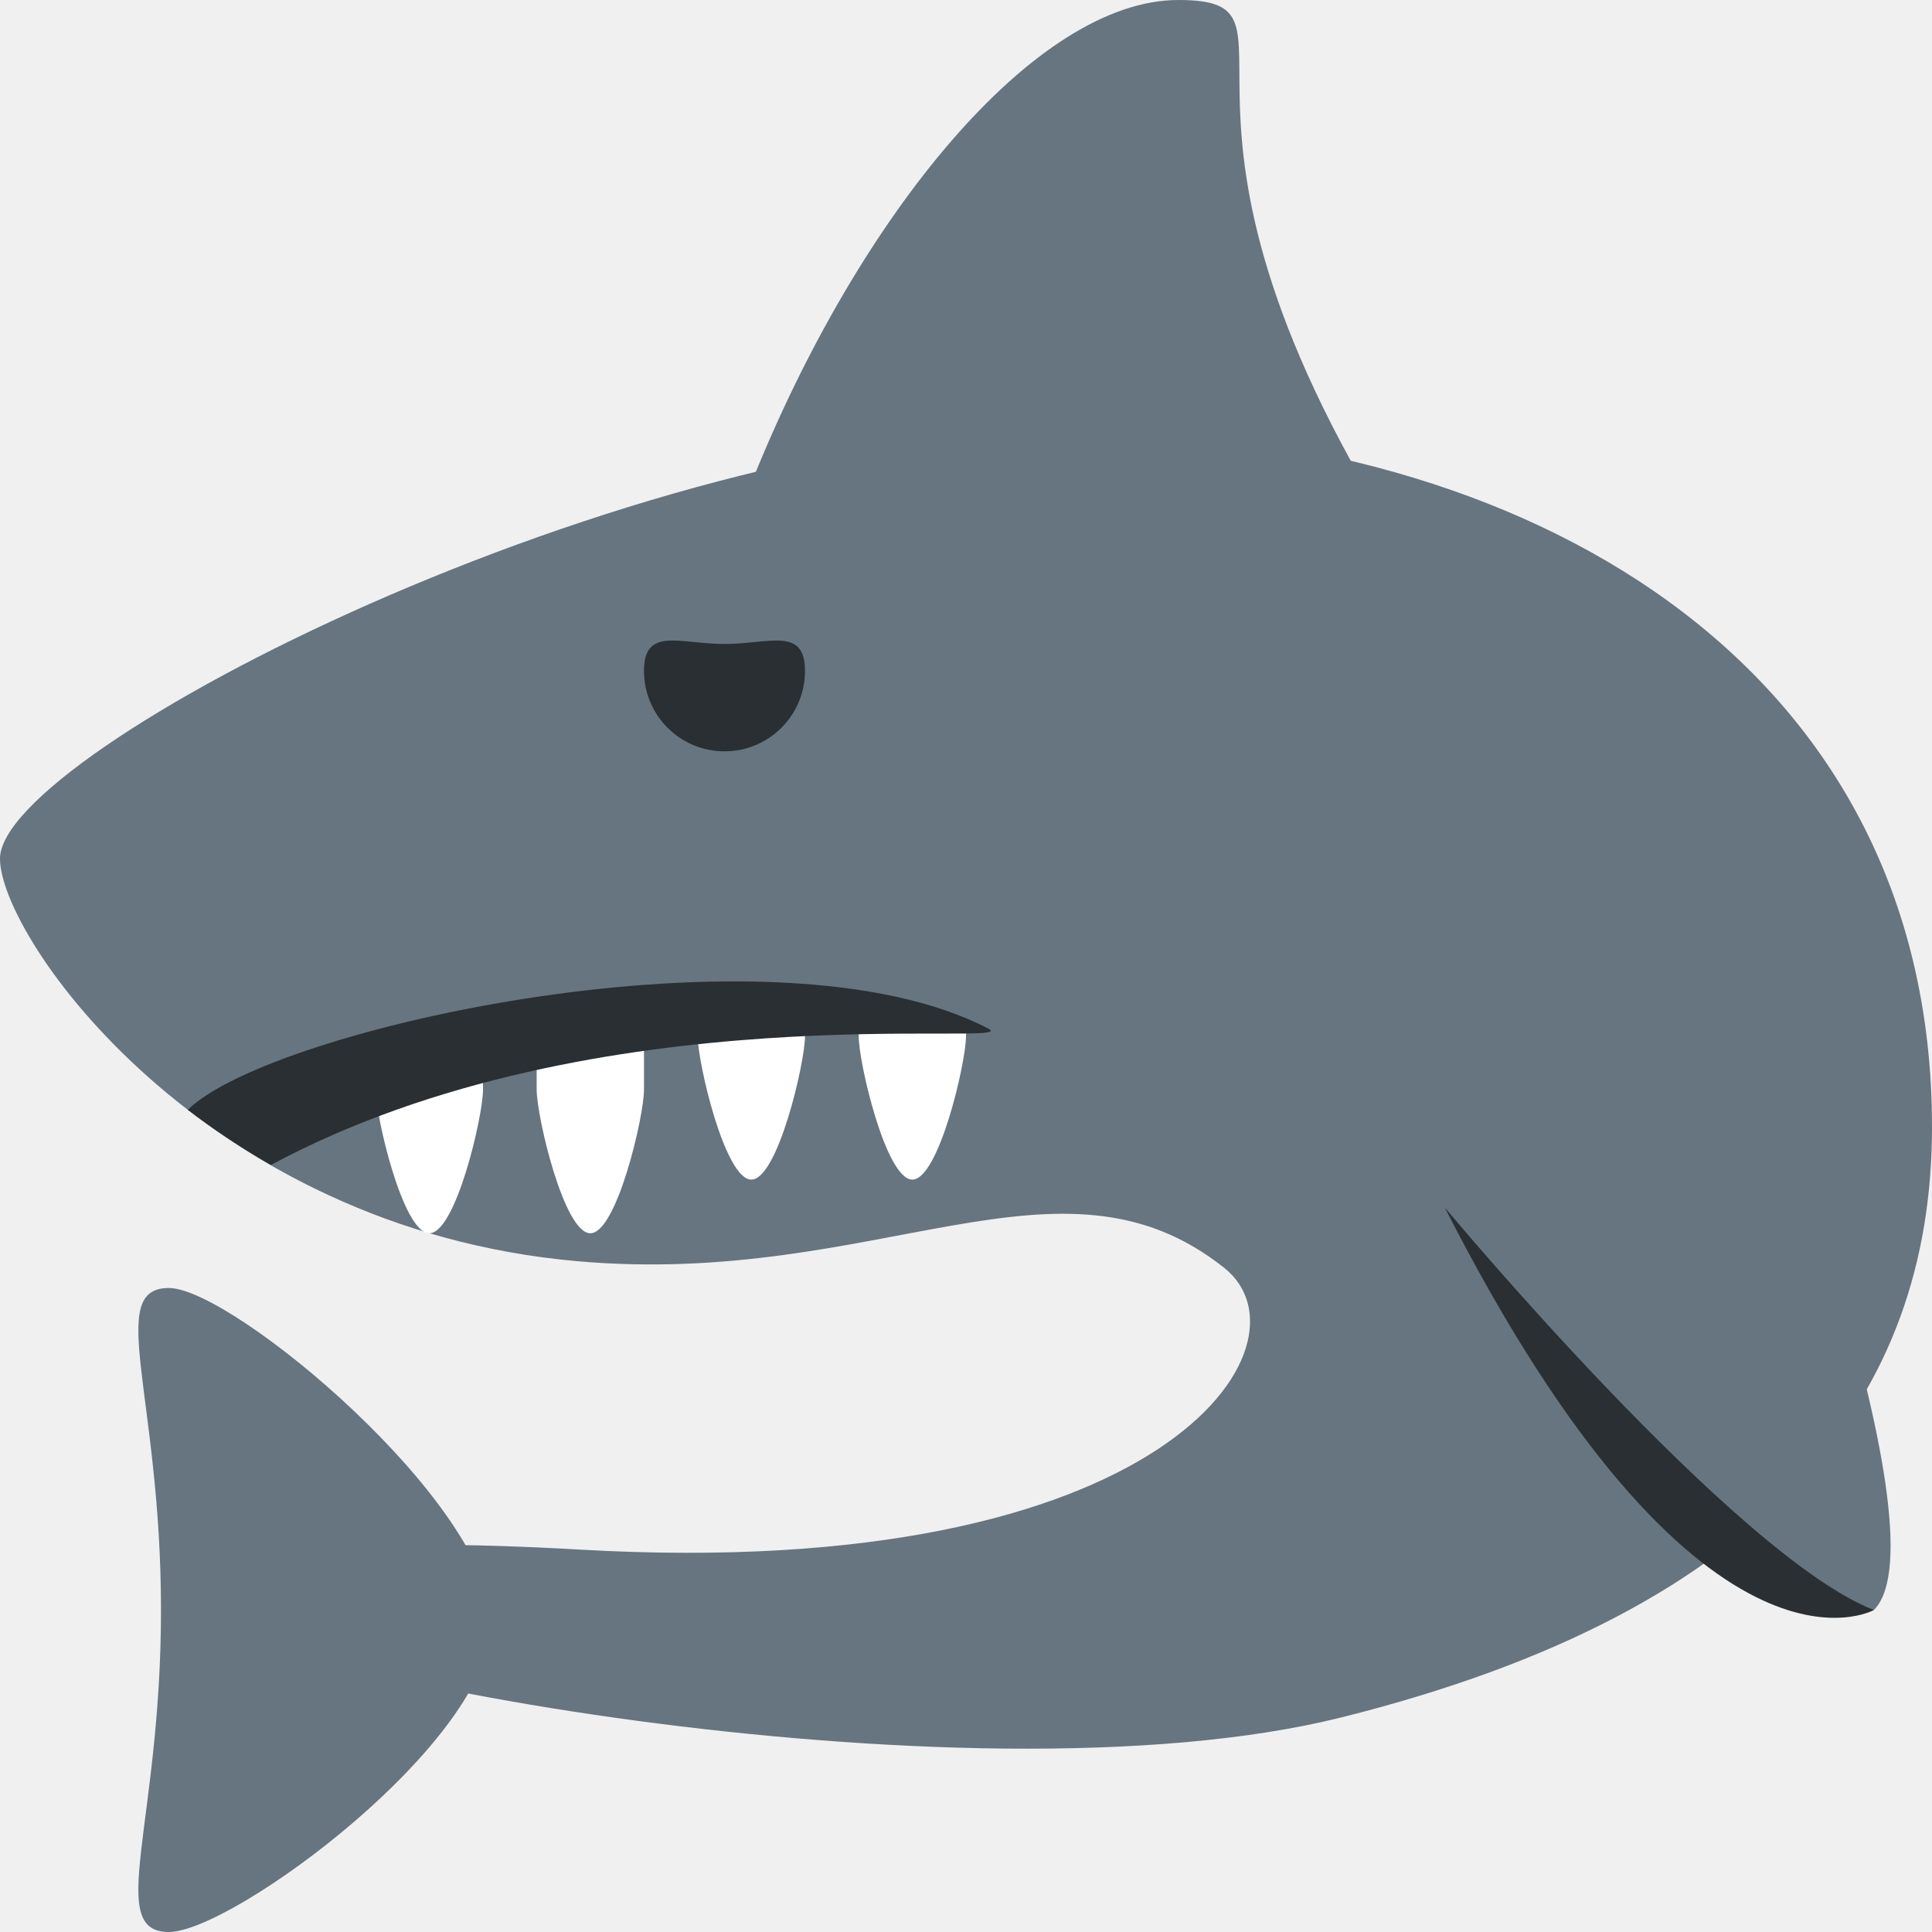
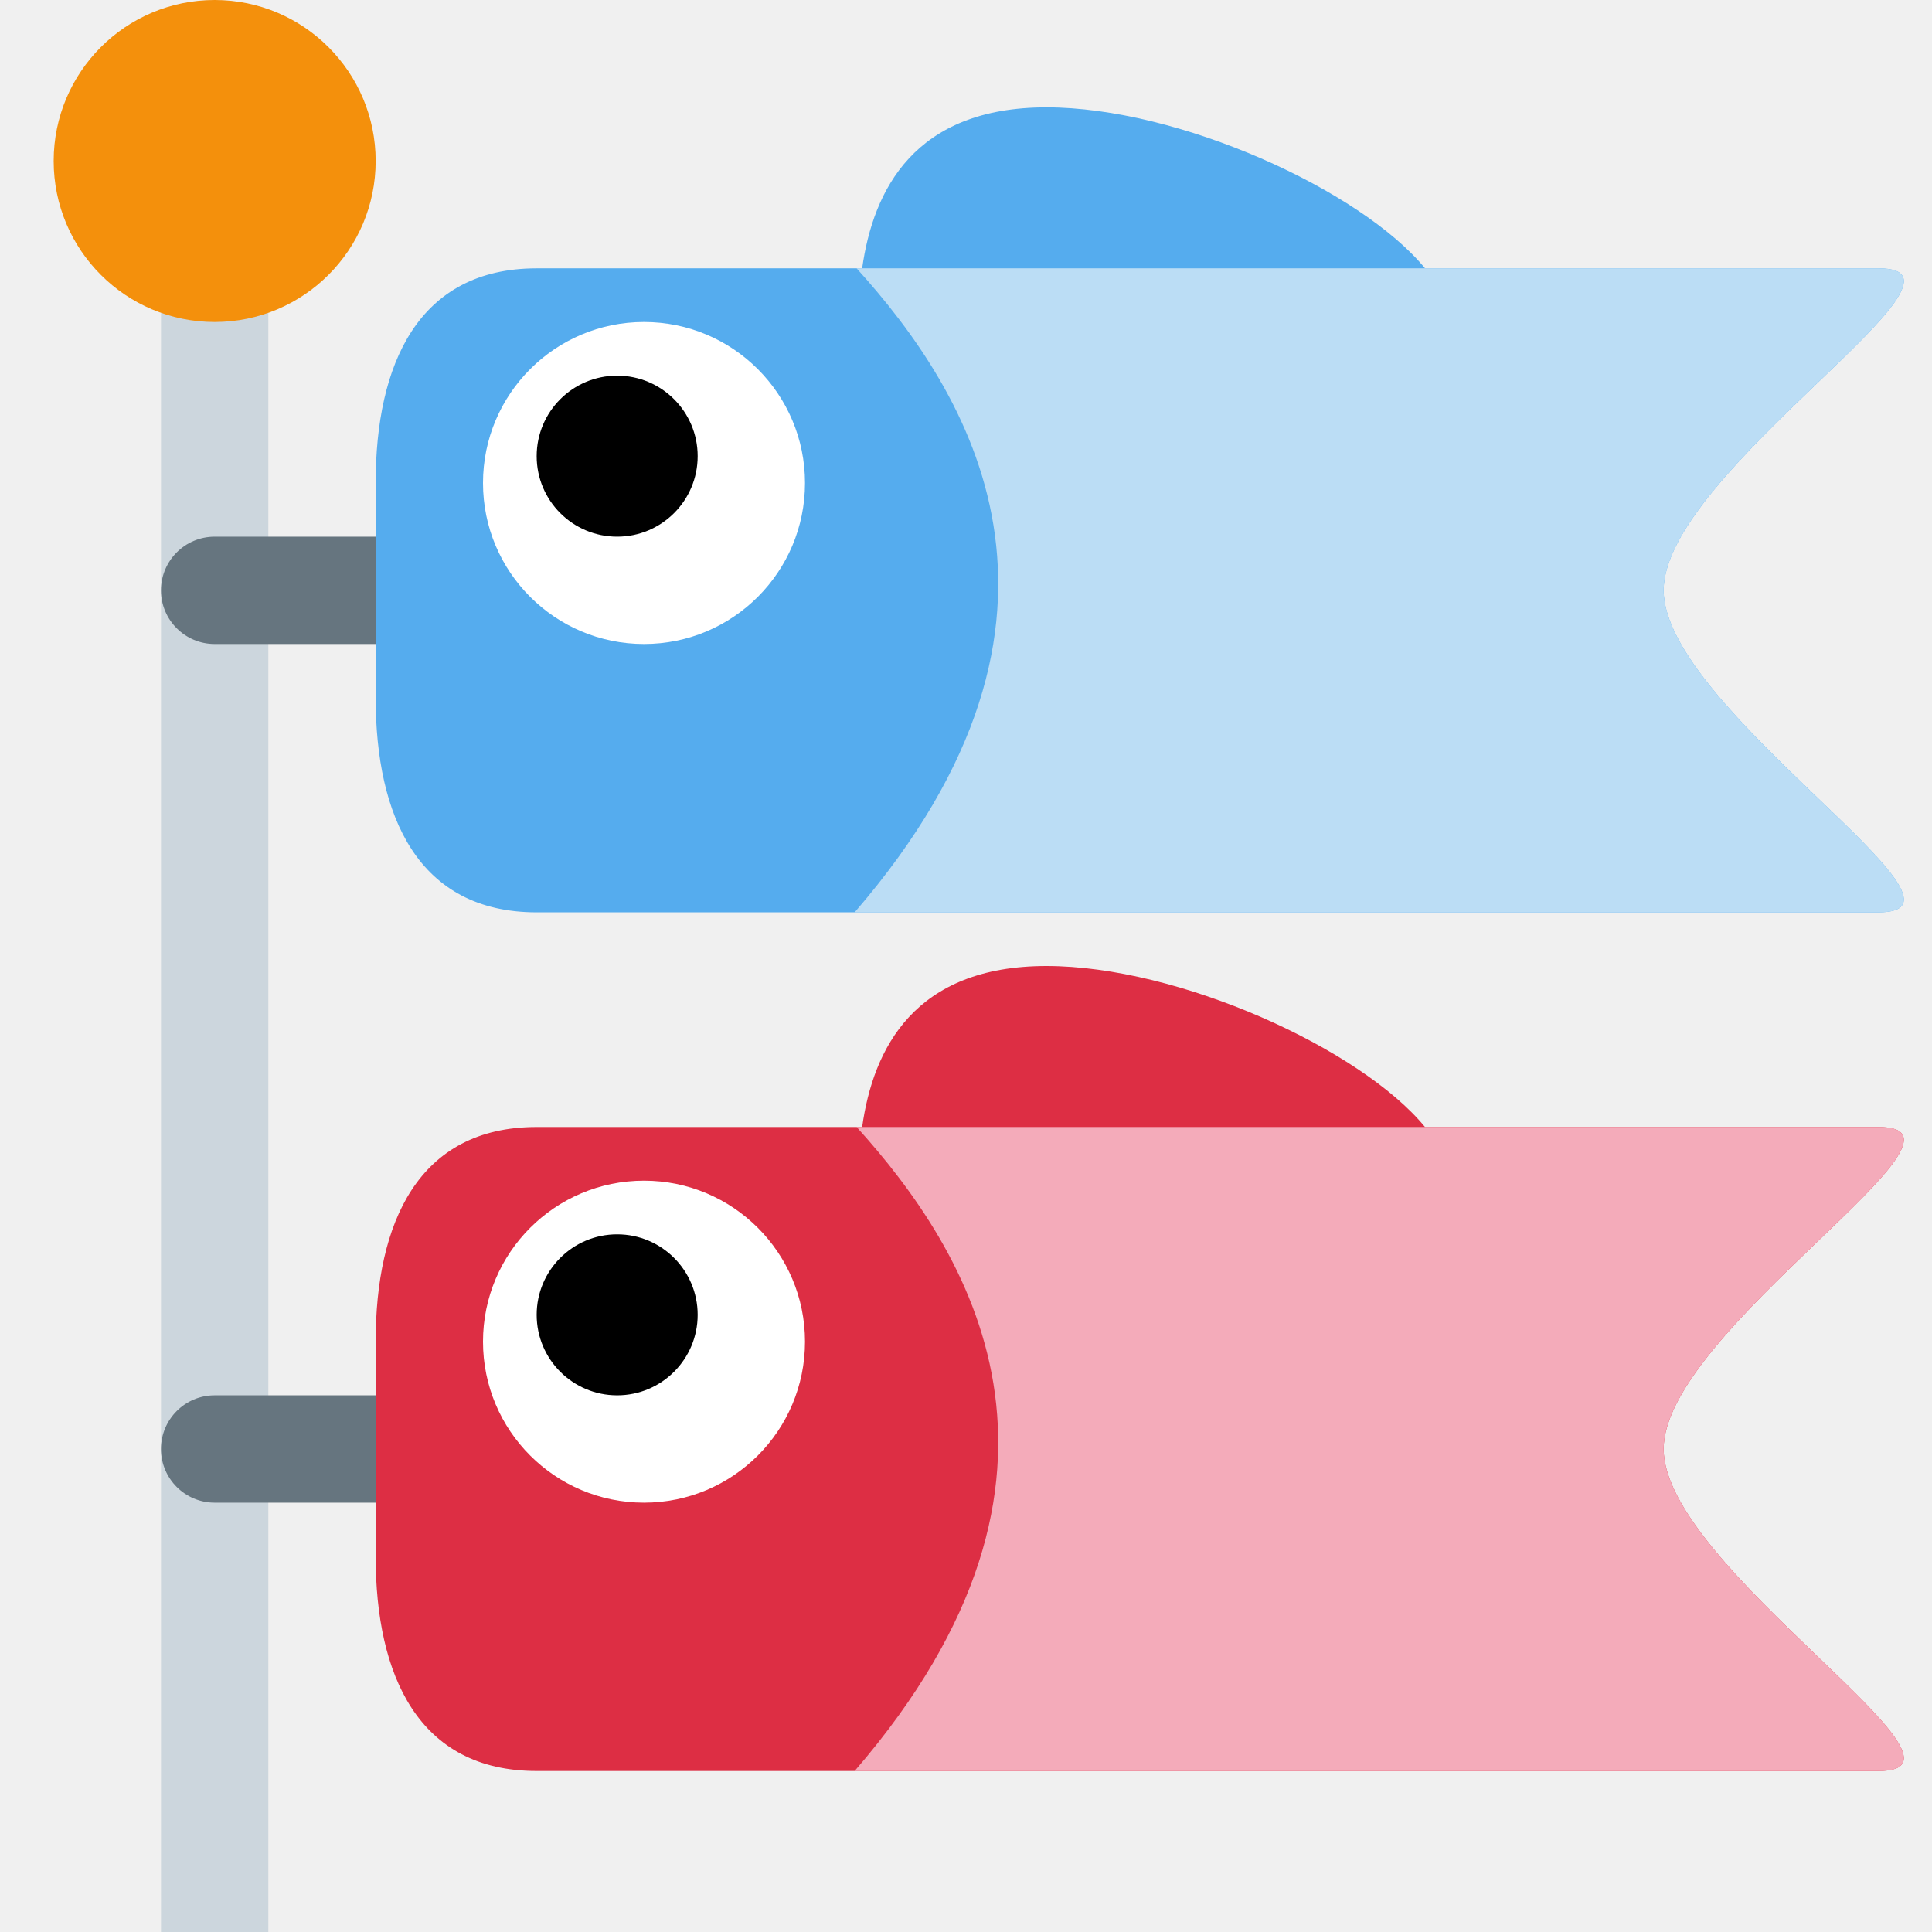
<svg xmlns="http://www.w3.org/2000/svg" viewBox="0 0 36 36">
-   <path fill="#66757F" d="M36 21c0 5-3 9-11 11-7.062 1.766-21-.934-21-2 0-1.129 2.503-1.371 6.812-1.125 10.938.625 13.75-3.857 12-5.25-3.062-2.437-6.437.375-12.062-.125C3.782 22.881 0 17.472 0 16c0-2 11.716-8 20-8s16 4.25 16 13z" />
-   <path fill="#292F33" d="M15 12.5c0 .829-.671 1.5-1.5 1.5s-1.5-.671-1.5-1.5.671-.5 1.5-.5 1.5-.329 1.5.5z" />
-   <path fill="#66757F" d="M14 9c2-5 5.291-9 7.958-9S21 2 26 10 14 9 14 9zM3 30c0-4-1.04-6 .146-6s6.011 4.031 6.011 6.24c0 2.209-4.826 5.76-6.011 5.76C1.96 36 3 34 3 30z" />
-   <path fill="#292F33" d="M26.921 22.5l7.996 7.5s-3.242 1.833-7.996-7.5z" />
-   <path fill="#66757F" d="M26.921 22.5l5.537-3.833S36.333 28.584 34.917 30c-2.583-1-7.996-7.5-7.996-7.5z" />
-   <path fill="#FFF" d="M9 20.307c0 .493-.508 2.673-1 2.673s-1-2.18-1-2.673v-1.779c0-.493.508.889 1 .889s1-1.382 1-.889v1.779zm3 0c0 .493-.508 2.673-1 2.673s-1-2.18-1-2.673v-1.779c0-.493.508.889 1 .889s1-1.382 1-.889v1.779zm3-1c0 .493-.508 2.673-1 2.673s-1-2.18-1-2.673v-1.779c0-.493.508.889 1 .889s1-1.382 1-.889v1.779zm3 0c0 .493-.508 2.673-1 2.673s-1-2.18-1-2.673v-1.779c0-.493.508.889 1 .889s1-1.382 1-.889v1.779z" />
-   <path fill="#66757F" d="M6 20l7-1h6v-2H6z" />
-   <path fill="#292F33" d="M18.417 19.167c-4-2.083-13.385-.011-14.917 1.513.469.36.988.707 1.547 1.028 6.109-3.281 14.082-2.169 13.37-2.541z" />
+   <path fill="#CCD6DD" d="M3 3h2v33H3z" />
+   <circle fill="#F4900C" cx="4" cy="3" r="3" />
+   <path fill="#66757F" d="M9 28H4c-.552 0-1-.447-1-1s.448-1 1-1h5c.552 0 1 .447 1 1s-.448 1-1 1z" />
+   <path fill="#DD2E44" d="M31 27c0-2.209 6.209-6 4-6h-8.447c-1.203-1.464-4.595-3-7.053-3-2.459 0-3.23 1.536-3.435 3H10c-2.209 0-3 1.791-3 4v4c0 2.209.791 4 3 4h25c2.209 0-4-3.791-4-6z" />
+   <circle fill="#FFF" cx="12" cy="25" r="3" />
+   <circle cx="11.5" cy="24.5" r="1.5" />
+   <path fill="#F4ABBA" d="M35 21H15.962c2.068 2.286 4.742 6.465-.037 12H35c2.209 0-4-3.791-4-6s6.209-6 4-6z" />
+   <path fill="#66757F" d="M9 12H4c-.552 0-1-.448-1-1s.448-1 1-1h5c.552 0 1 .448 1 1s-.448 1-1 1z" />
+   <path fill="#55ACEE" d="M31 11c0-2.209 6.209-6 4-6h-8.446c-1.203-1.464-4.595-3-7.054-3-2.459 0-3.23 1.536-3.435 3H10C7.791 5 7 6.791 7 9v4c0 2.209.791 4 3 4h25c2.209 0-4-3.791-4-6z" />
+   <circle fill="#FFF" cx="12" cy="9" r="3" />
+   <circle cx="11.5" cy="8.5" r="1.5" />
+   <path fill="#BBDDF5" d="M35 5H15.962c2.068 2.286 4.742 6.465-.037 12H35c2.209 0-4-3.791-4-6s6.209-6 4-6z" />
</svg>
